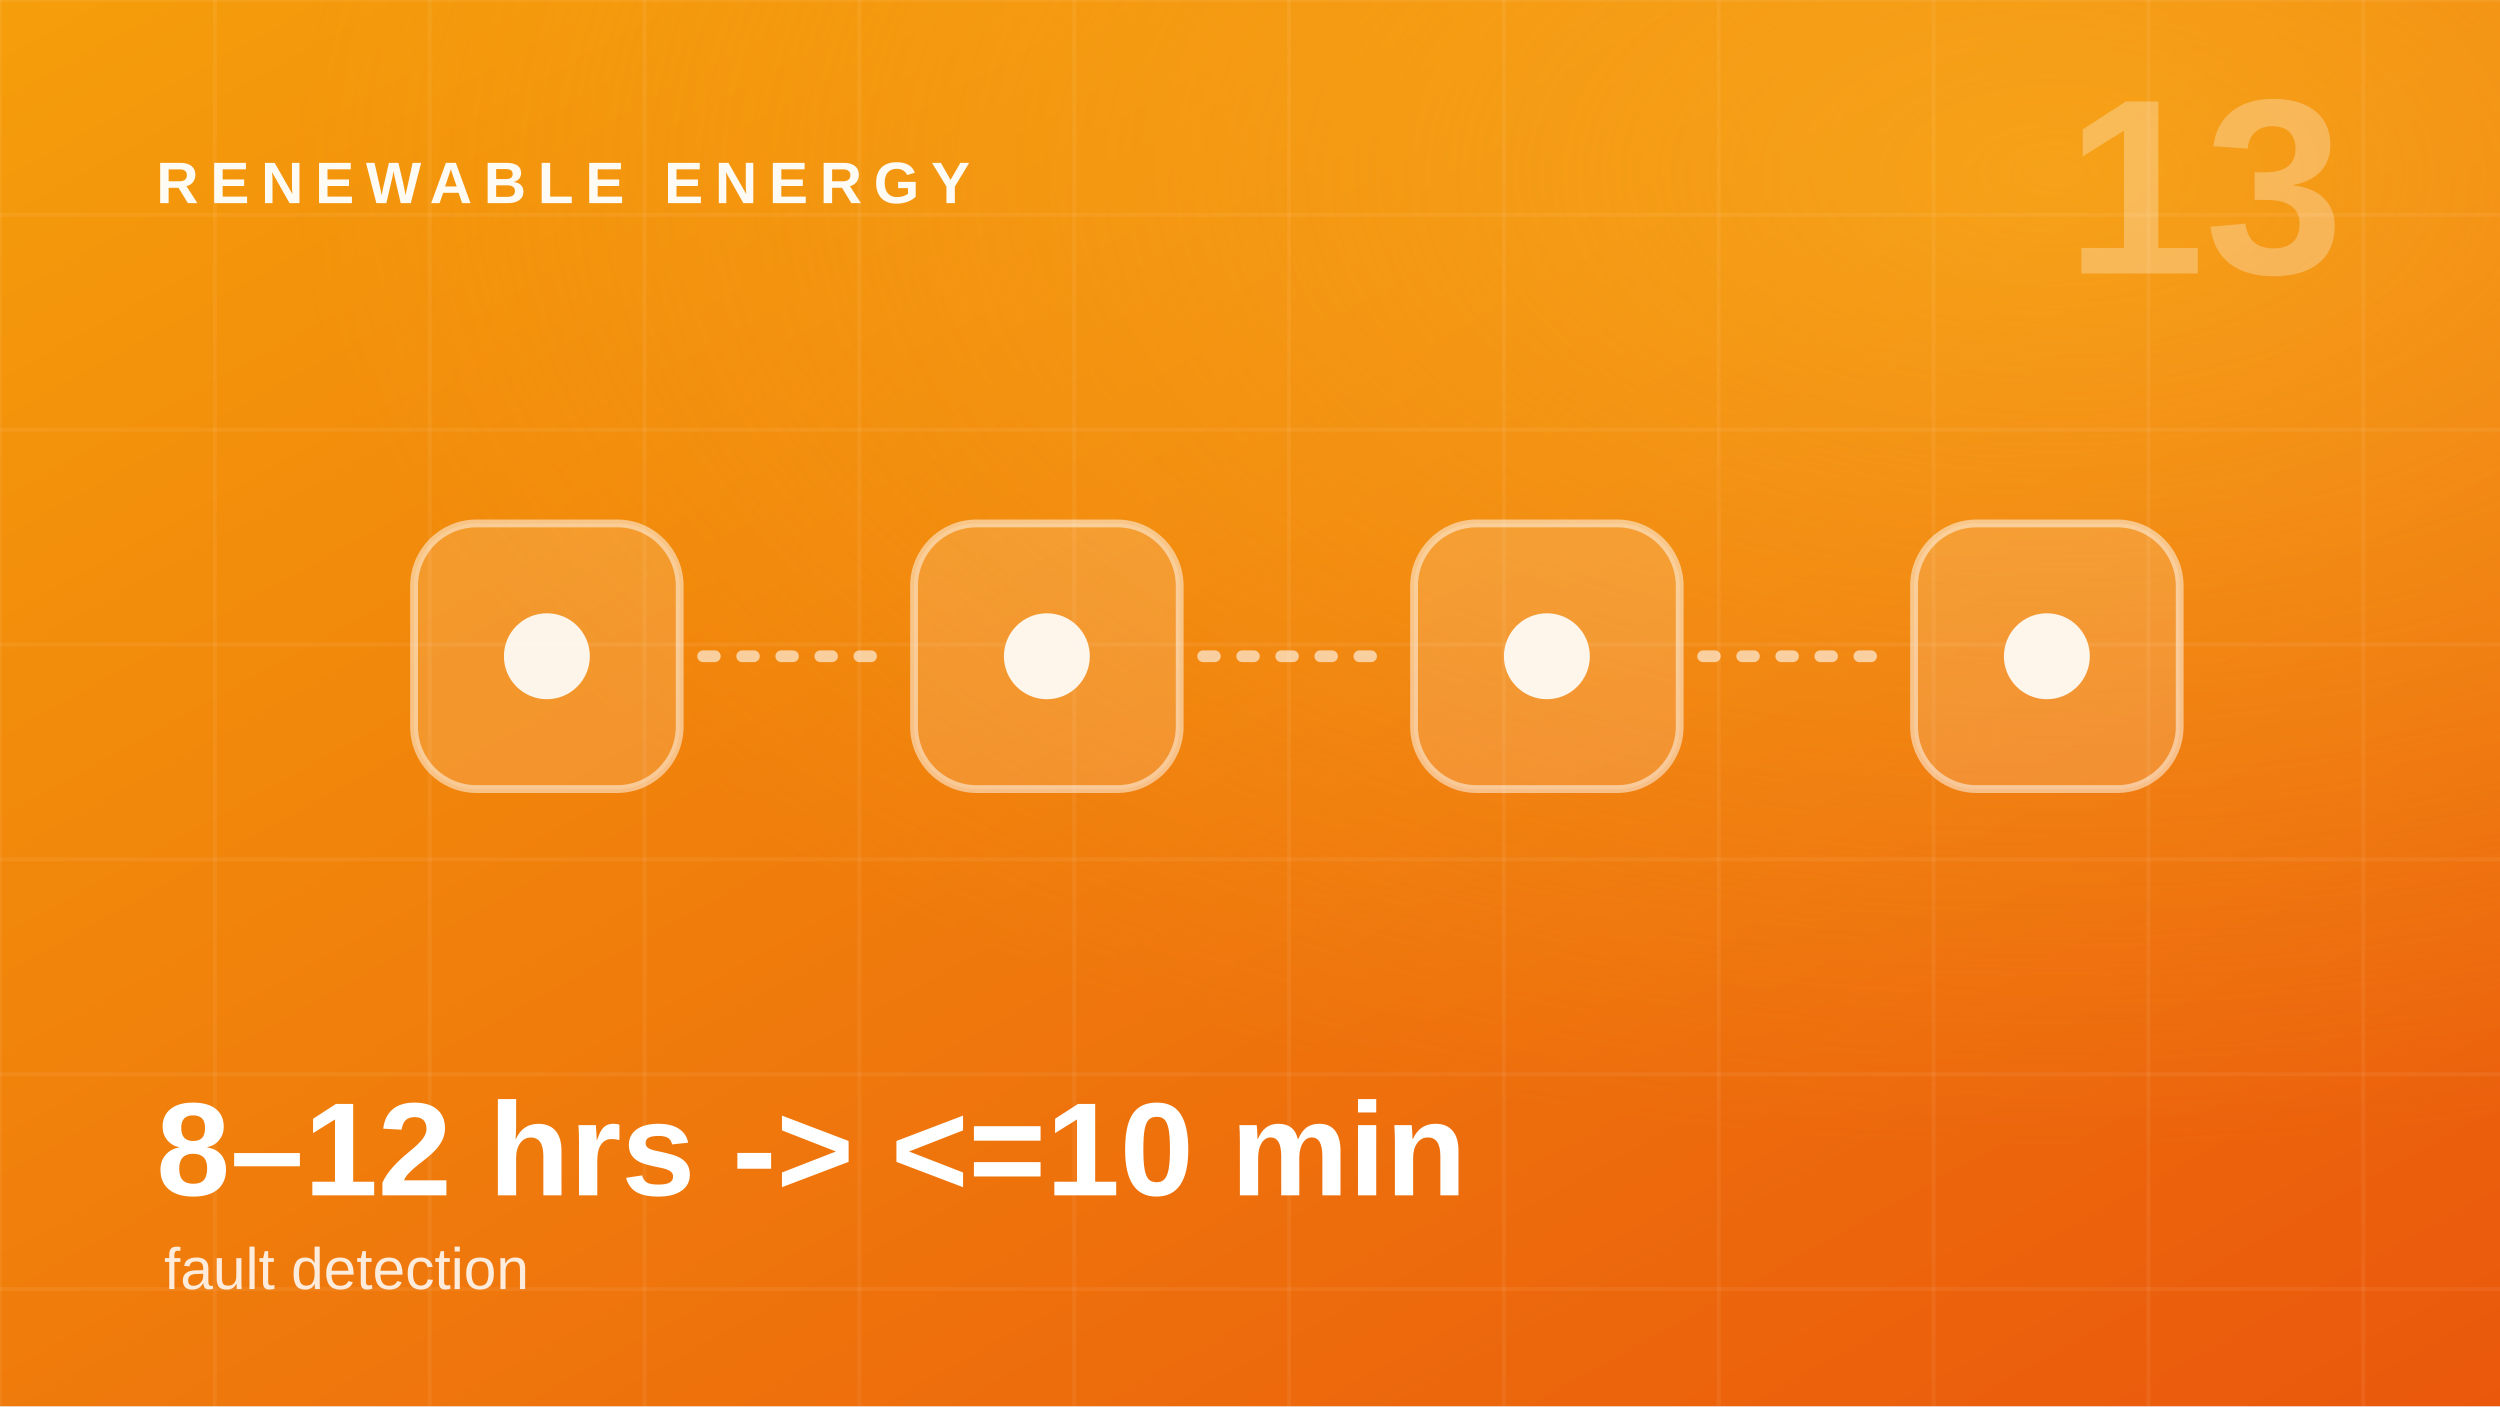
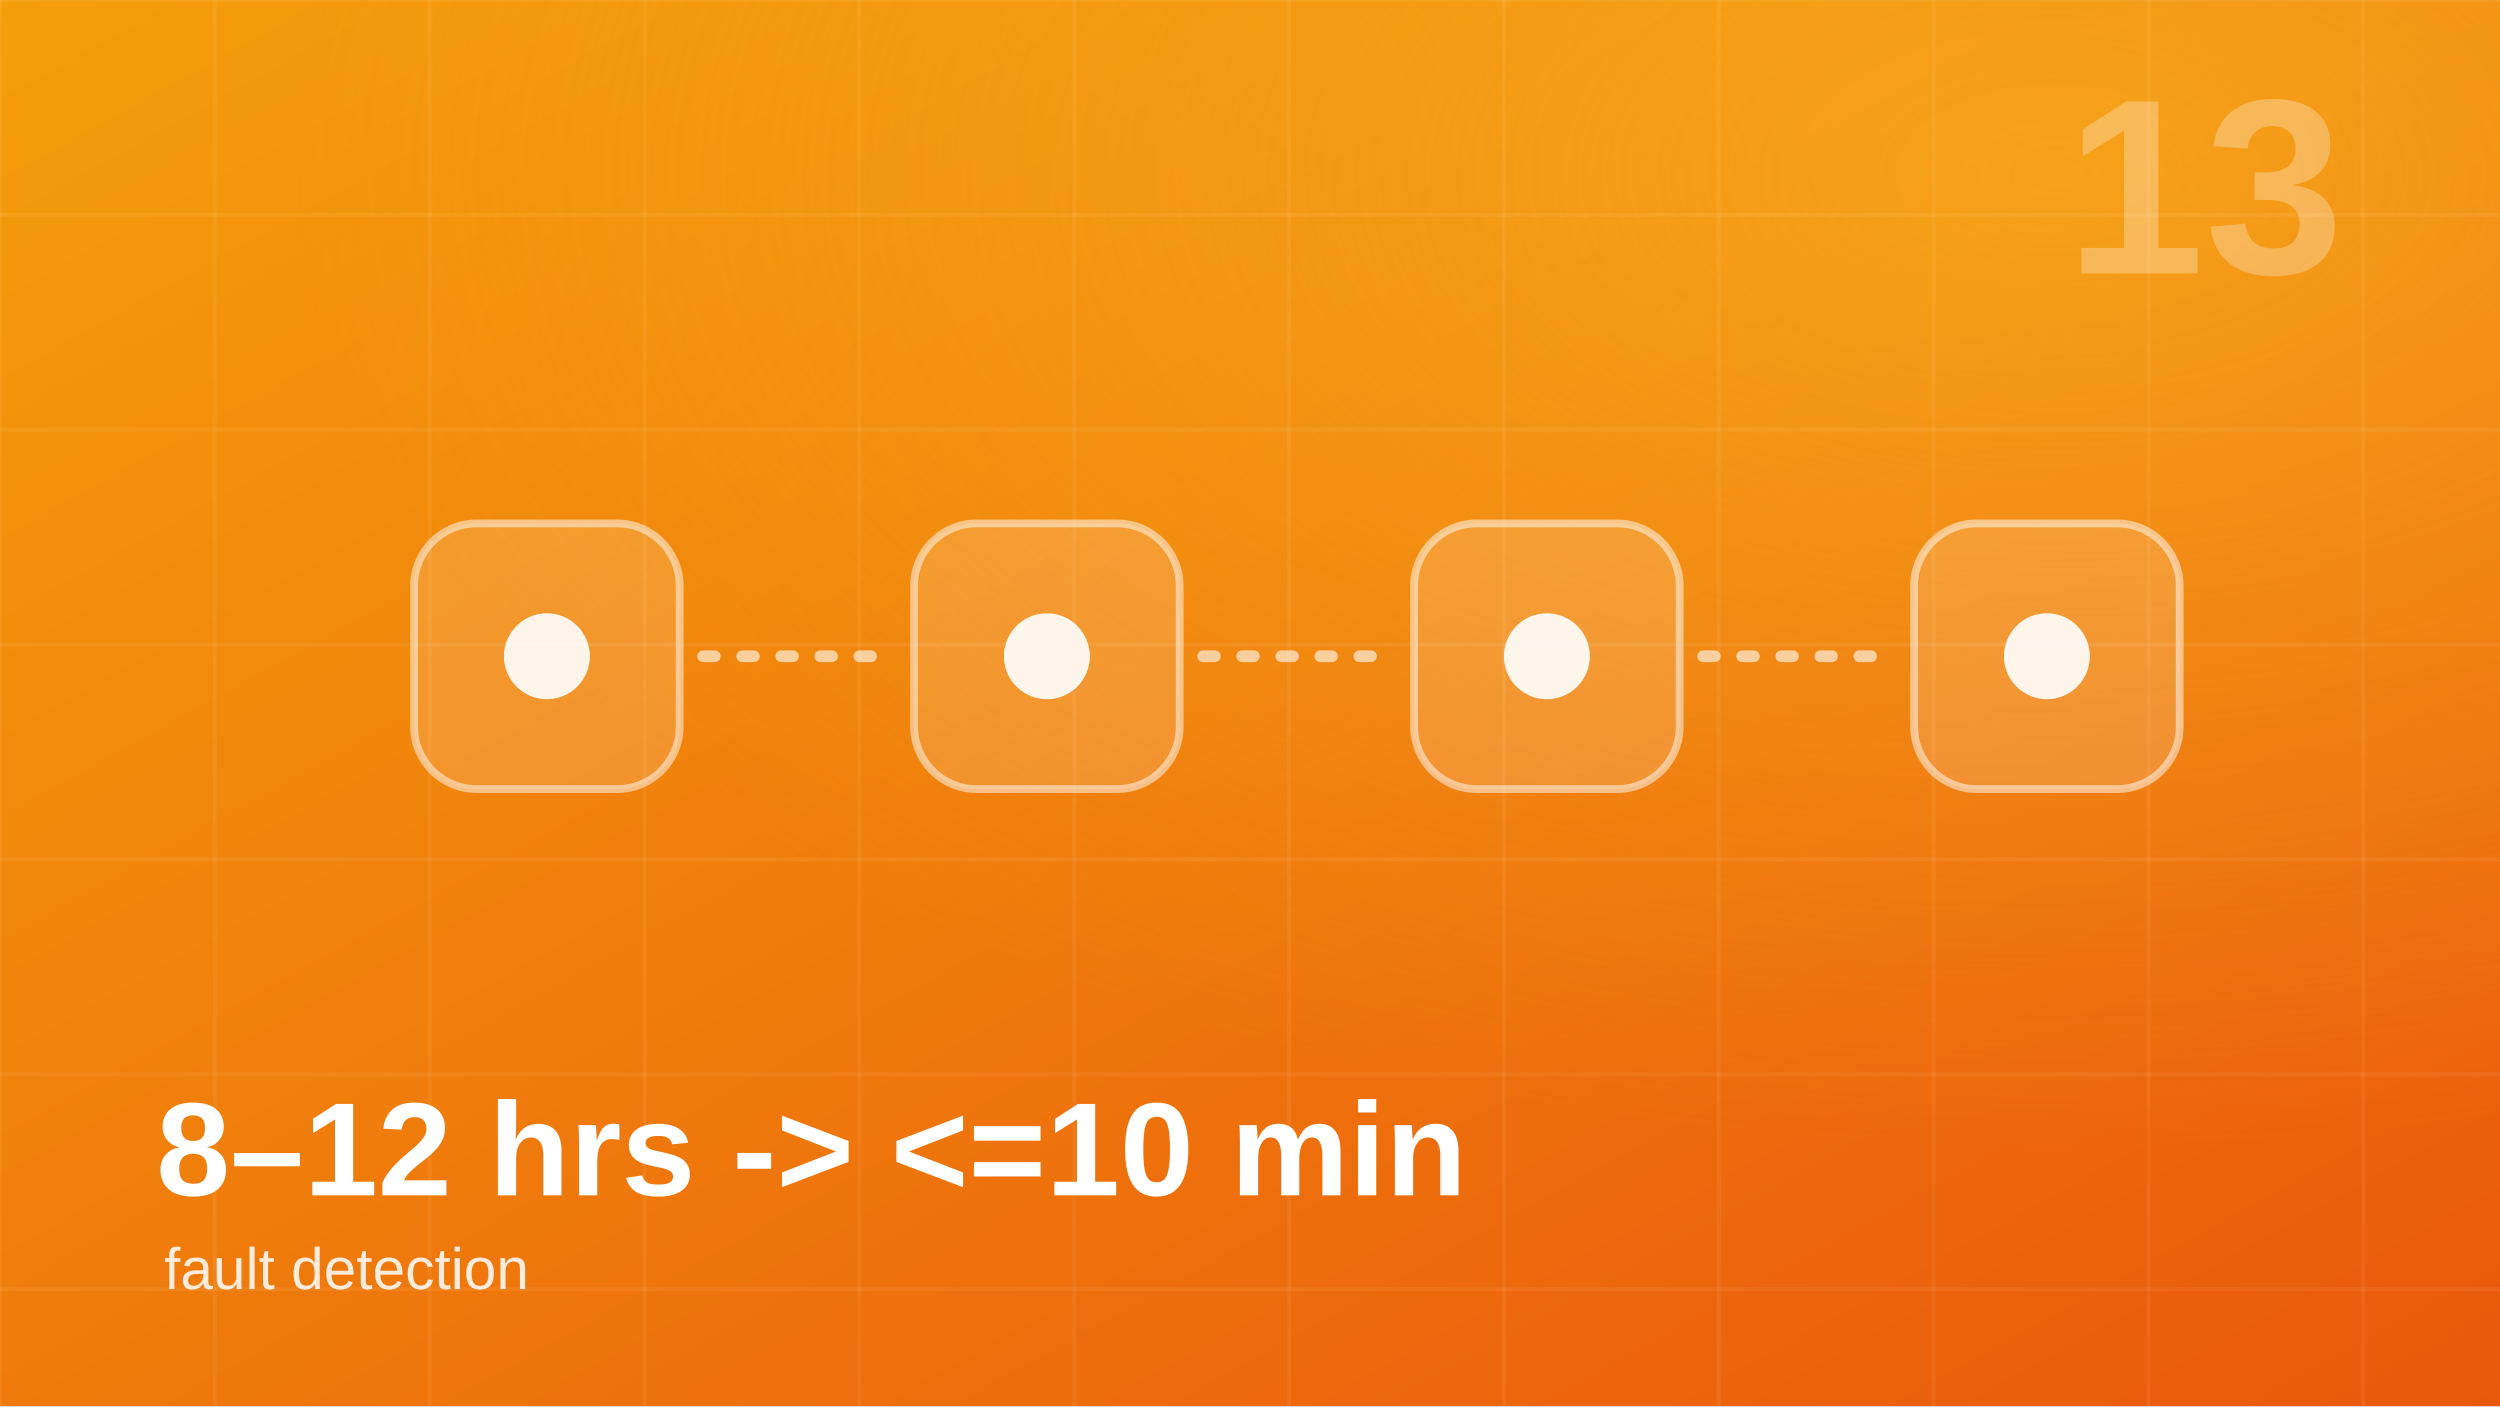
<svg xmlns="http://www.w3.org/2000/svg" viewBox="0 0 640 360" width="640" height="360" font-family="Poppins, Segoe UI, Arial, sans-serif">
  <defs>
    <linearGradient id="g" x1="0" y1="0" x2="1" y2="1">
      <stop offset="0" stop-color="#f59e0b" />
      <stop offset="1" stop-color="#ea580c" />
    </linearGradient>
    <radialGradient id="glow" cx="0.82" cy="0.12" r="0.7">
      <stop offset="0" stop-color="#fbbf24" stop-opacity="0.55" />
      <stop offset="1" stop-color="#fbbf24" stop-opacity="0" />
    </radialGradient>
  </defs>
  <rect width="640" height="360" fill="url(#g)" />
  <rect width="640" height="360" fill="url(#glow)" />
  <g stroke="#fff" stroke-opacity="0.06" stroke-width="1">
    <line x1="0" y1="0" x2="0" y2="360" />
    <line x1="55" y1="0" x2="55" y2="360" />
    <line x1="110" y1="0" x2="110" y2="360" />
    <line x1="165" y1="0" x2="165" y2="360" />
    <line x1="220" y1="0" x2="220" y2="360" />
    <line x1="275" y1="0" x2="275" y2="360" />
    <line x1="330" y1="0" x2="330" y2="360" />
    <line x1="385" y1="0" x2="385" y2="360" />
    <line x1="440" y1="0" x2="440" y2="360" />
    <line x1="495" y1="0" x2="495" y2="360" />
    <line x1="550" y1="0" x2="550" y2="360" />
    <line x1="605" y1="0" x2="605" y2="360" />
    <line x1="0" y1="0" x2="640" y2="0" />
    <line x1="0" y1="55" x2="640" y2="55" />
    <line x1="0" y1="110" x2="640" y2="110" />
    <line x1="0" y1="165" x2="640" y2="165" />
    <line x1="0" y1="220" x2="640" y2="220" />
    <line x1="0" y1="275" x2="640" y2="275" />
    <line x1="0" y1="330" x2="640" y2="330" />
  </g>
  <rect x="106" y="134" width="68" height="68" rx="16" fill="#fff" fill-opacity="0.14" stroke="#fff" stroke-opacity="0.5" stroke-width="2" />
  <circle cx="140" cy="168" r="11" fill="#fff" fill-opacity="0.9" />
  <path d="M180 168 H228" stroke="#fff" stroke-opacity="0.6" stroke-width="3" stroke-dasharray="3 7" stroke-linecap="round" />
  <rect x="234" y="134" width="68" height="68" rx="16" fill="#fff" fill-opacity="0.14" stroke="#fff" stroke-opacity="0.5" stroke-width="2" />
  <circle cx="268" cy="168" r="11" fill="#fff" fill-opacity="0.9" />
  <path d="M308 168 H356" stroke="#fff" stroke-opacity="0.6" stroke-width="3" stroke-dasharray="3 7" stroke-linecap="round" />
  <rect x="362" y="134" width="68" height="68" rx="16" fill="#fff" fill-opacity="0.14" stroke="#fff" stroke-opacity="0.5" stroke-width="2" />
  <circle cx="396" cy="168" r="11" fill="#fff" fill-opacity="0.9" />
  <path d="M436 168 H484" stroke="#fff" stroke-opacity="0.6" stroke-width="3" stroke-dasharray="3 7" stroke-linecap="round" />
  <rect x="490" y="134" width="68" height="68" rx="16" fill="#fff" fill-opacity="0.14" stroke="#fff" stroke-opacity="0.5" stroke-width="2" />
  <circle cx="524" cy="168" r="11" fill="#fff" fill-opacity="0.9" />
-   <text x="40" y="52" fill="#fff" fill-opacity="0.95" font-size="15" font-weight="700" letter-spacing="3">RENEWABLE ENERGY</text>
  <text x="600" y="70" fill="#fff" fill-opacity="0.28" font-size="64" font-weight="800" text-anchor="end">13</text>
  <text x="40" y="306" fill="#fff" font-size="34" font-weight="800">8–12 hrs -&gt; &lt;=10 min</text>
  <text x="42" y="330" fill="#fff" fill-opacity="0.85" font-size="15" font-weight="500">fault detection</text>
</svg>
